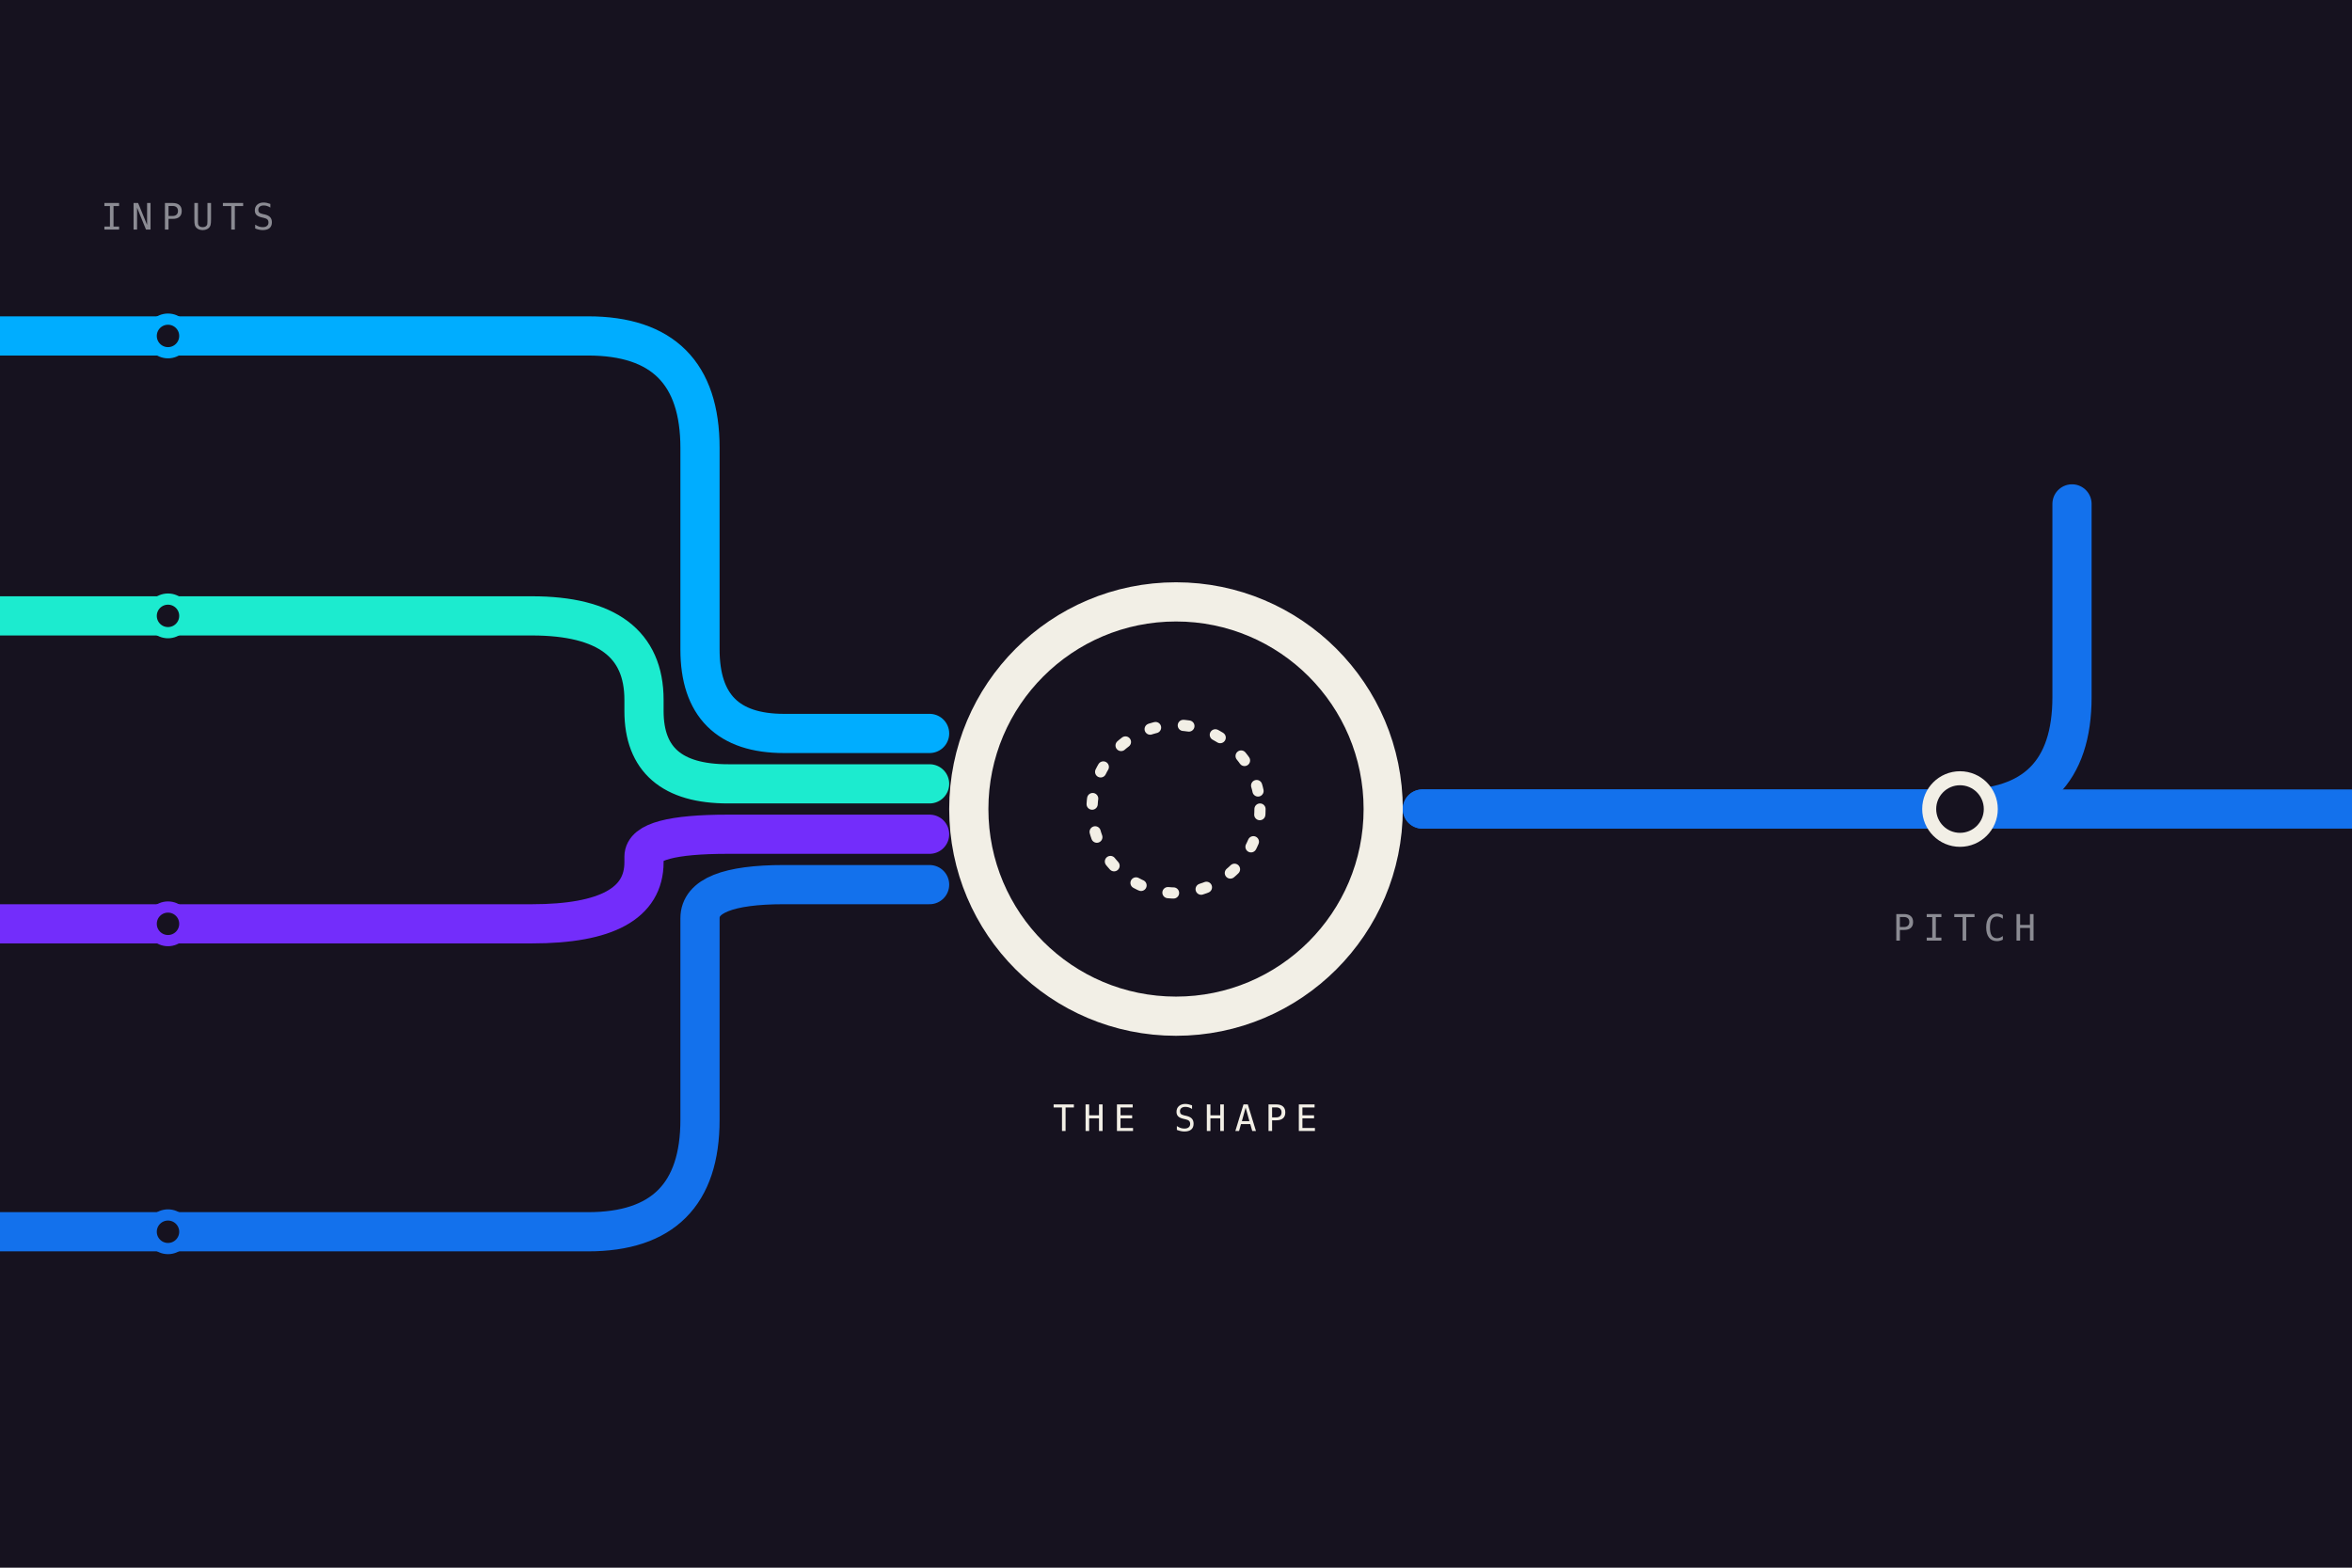
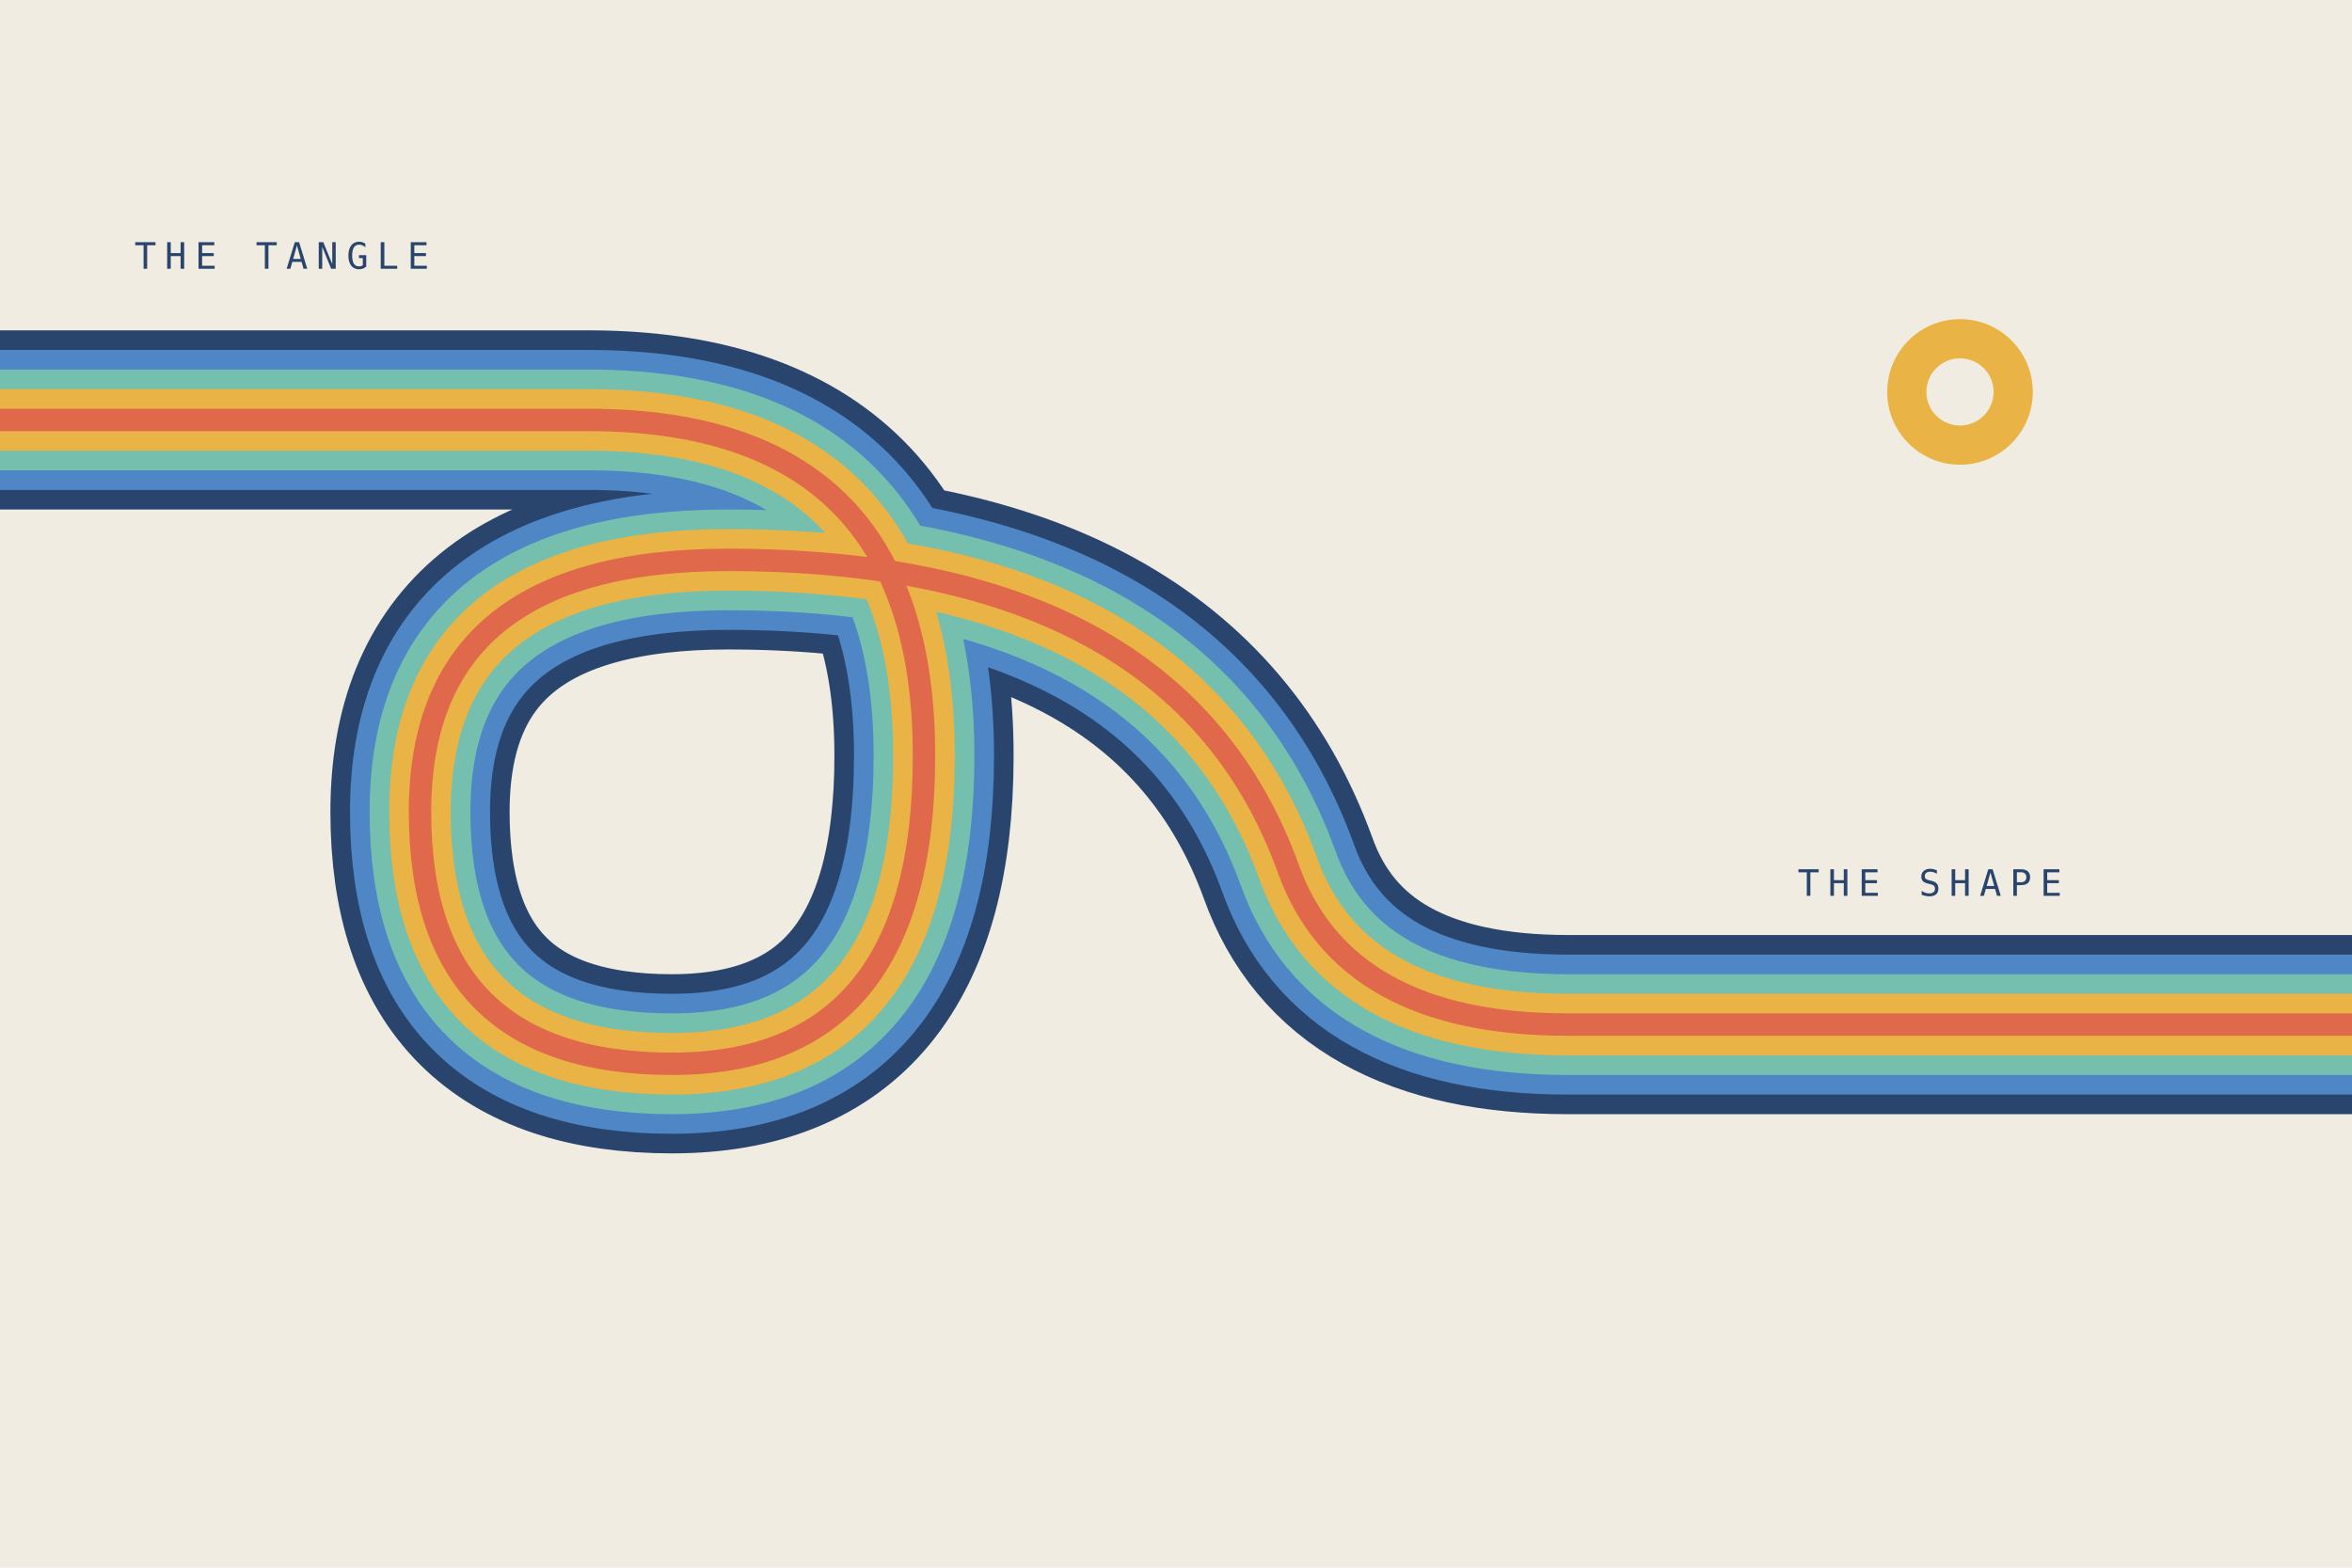
<svg xmlns="http://www.w3.org/2000/svg" viewBox="0 0 840 560" fill="none" font-family="ui-monospace, 'SF Mono', Menlo, monospace">
-   <rect width="840" height="560" rx="0" fill="#16121f" />
-   <path d="M-10 120 H210 Q250 120 250 160 V232 Q250 262 280 262 H332" stroke="#00adff" stroke-width="14" stroke-linecap="round" />
-   <path d="M-10 220 H190 Q230 220 230 250 V254 Q230 280 260 280 H332" stroke="#1cebcf" stroke-width="14" stroke-linecap="round" />
-   <path d="M-10 330 H190 Q230 330 230 308 V306 Q230 298 260 298 H332" stroke="#732dfb" stroke-width="14" stroke-linecap="round" />
-   <path d="M-10 440 H210 Q250 440 250 400 V328 Q250 316 280 316 H332" stroke="#1371ec" stroke-width="14" stroke-linecap="round" />
-   <circle cx="420" cy="289" r="74" stroke="#f2efe6" stroke-width="14" />
-   <circle cx="420" cy="289" r="30" stroke="#f2efe6" stroke-width="4" stroke-dasharray="2 10" stroke-linecap="round" />
-   <path d="M508 289 H700 Q740 289 740 249 V180" stroke="#1371ec" stroke-width="14" stroke-linecap="round" />
-   <path d="M508 289 H850" stroke="#1371ec" stroke-width="14" stroke-linecap="round" />
-   <circle cx="700" cy="289" r="11" fill="#16121f" stroke="#f2efe6" stroke-width="5" />
-   <text x="36" y="82" fill="#8b8b93" font-size="13" letter-spacing="3">INPUTS</text>
-   <text x="376" y="404" fill="#f2efe6" font-size="13" letter-spacing="3">THE SHAPE</text>
-   <text x="676" y="336" fill="#8b8b93" font-size="13" letter-spacing="3">PITCH</text>
-   <circle cx="60" cy="120" r="6" fill="#16121f" stroke="#00adff" stroke-width="4" />
-   <circle cx="60" cy="220" r="6" fill="#16121f" stroke="#1cebcf" stroke-width="4" />
-   <circle cx="60" cy="330" r="6" fill="#16121f" stroke="#732dfb" stroke-width="4" />
-   <circle cx="60" cy="440" r="6" fill="#16121f" stroke="#1371ec" stroke-width="4" />
+   <rect width="840" height="560" fill="#f1ece1" />
+   <g stroke-linecap="round" fill="none">
+     <path id="r" d="M-30 150 H210 Q330 150 330 270 Q330 380 240 380 Q150 380 150 290 Q150 200 260 200 Q420 200 460 310 Q480 366 560 366 H870" stroke="#29456e" stroke-width="64" />
+     <path d="M-30 150 H210 Q330 150 330 270 Q330 380 240 380 Q150 380 150 290 Q150 200 260 200 Q420 200 460 310 Q480 366 560 366 H870" stroke="#4e86c6" stroke-width="50" />
+     <path d="M-30 150 H210 Q330 150 330 270 Q330 380 240 380 Q150 380 150 290 Q150 200 260 200 Q420 200 460 310 Q480 366 560 366 H870" stroke="#74bfae" stroke-width="36" />
+     <path d="M-30 150 H210 Q330 150 330 270 Q330 380 240 380 Q150 380 150 290 Q150 200 260 200 Q420 200 460 310 Q480 366 560 366 H870" stroke="#e9b345" stroke-width="22" />
+     <path d="M-30 150 H210 Q330 150 330 270 Q330 380 240 380 Q150 380 150 290 Q150 200 260 200 Q420 200 460 310 Q480 366 560 366 H870" stroke="#e0684b" stroke-width="8" />
+   </g>
+   <text x="48" y="96" fill="#29456e" font-size="13" letter-spacing="3">THE TANGLE</text>
+   <text x="642" y="320" fill="#29456e" font-size="13" letter-spacing="3">THE SHAPE</text>
+   <circle cx="700" cy="140" r="26" fill="#e9b345" />
+   <circle cx="700" cy="140" r="12" fill="#f1ece1" />
</svg>
